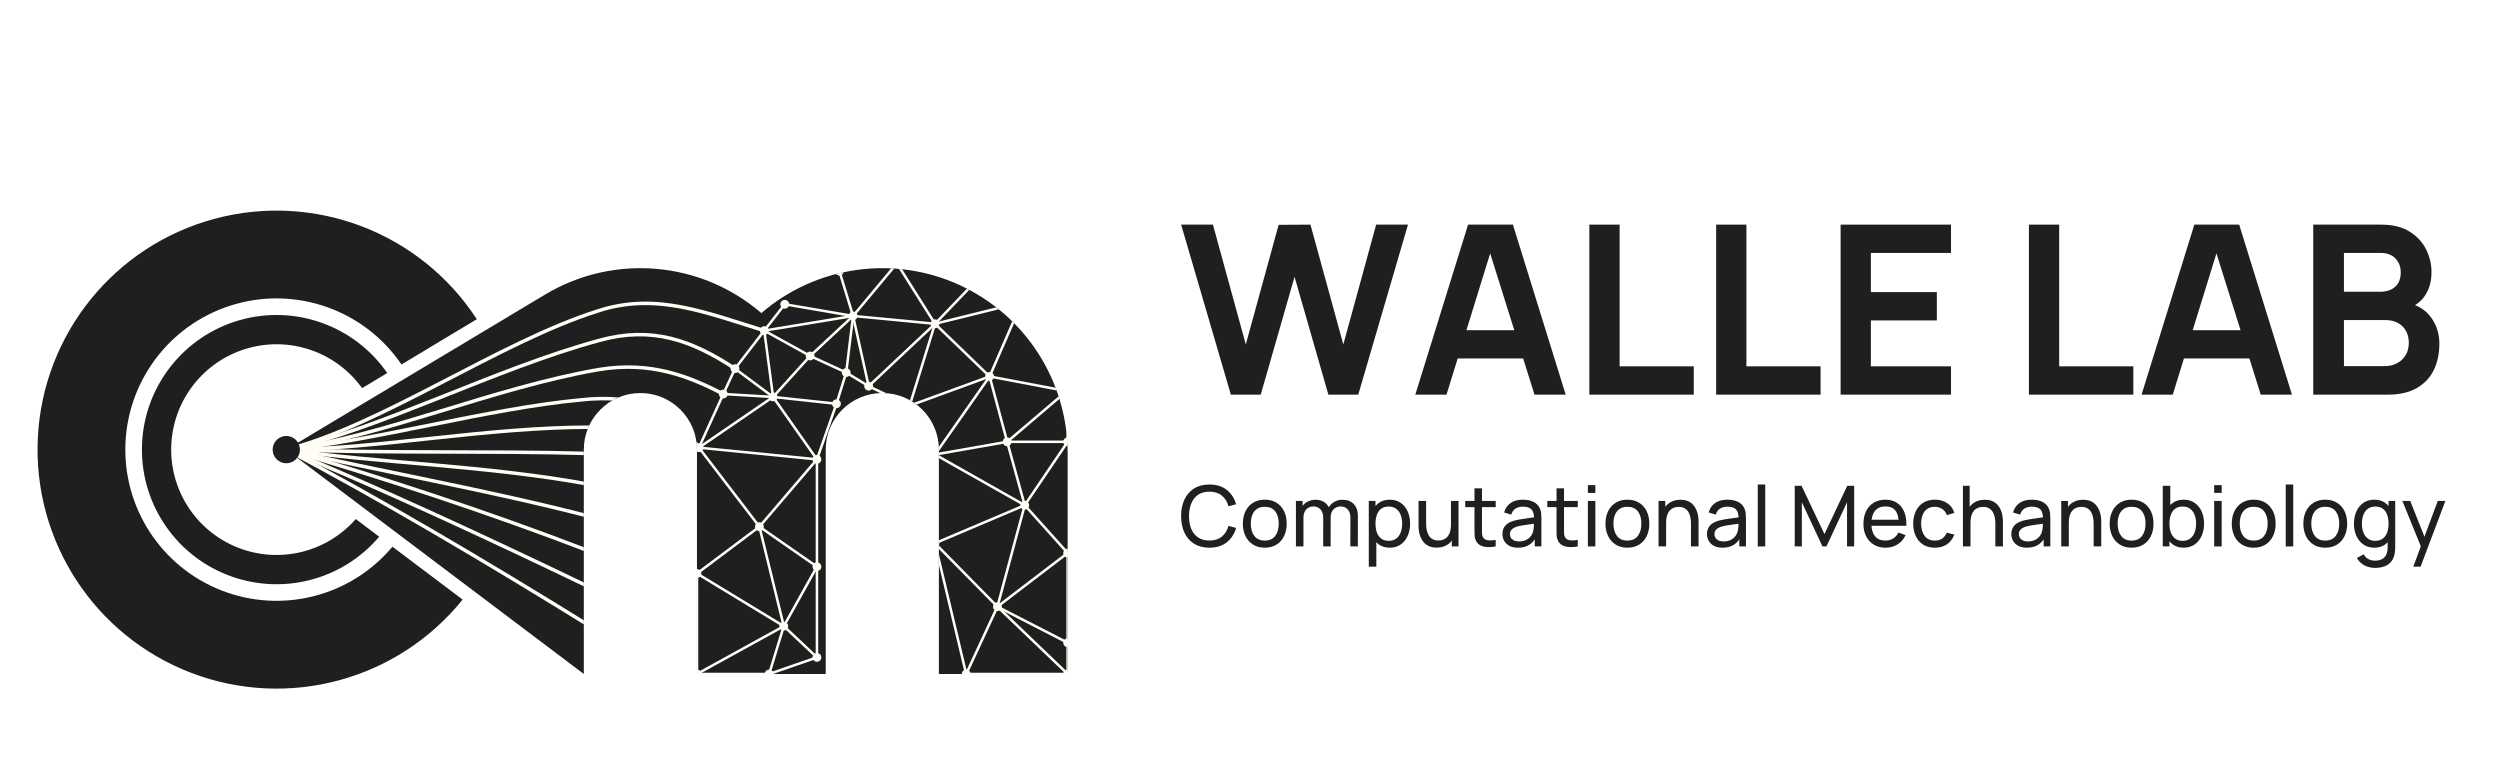
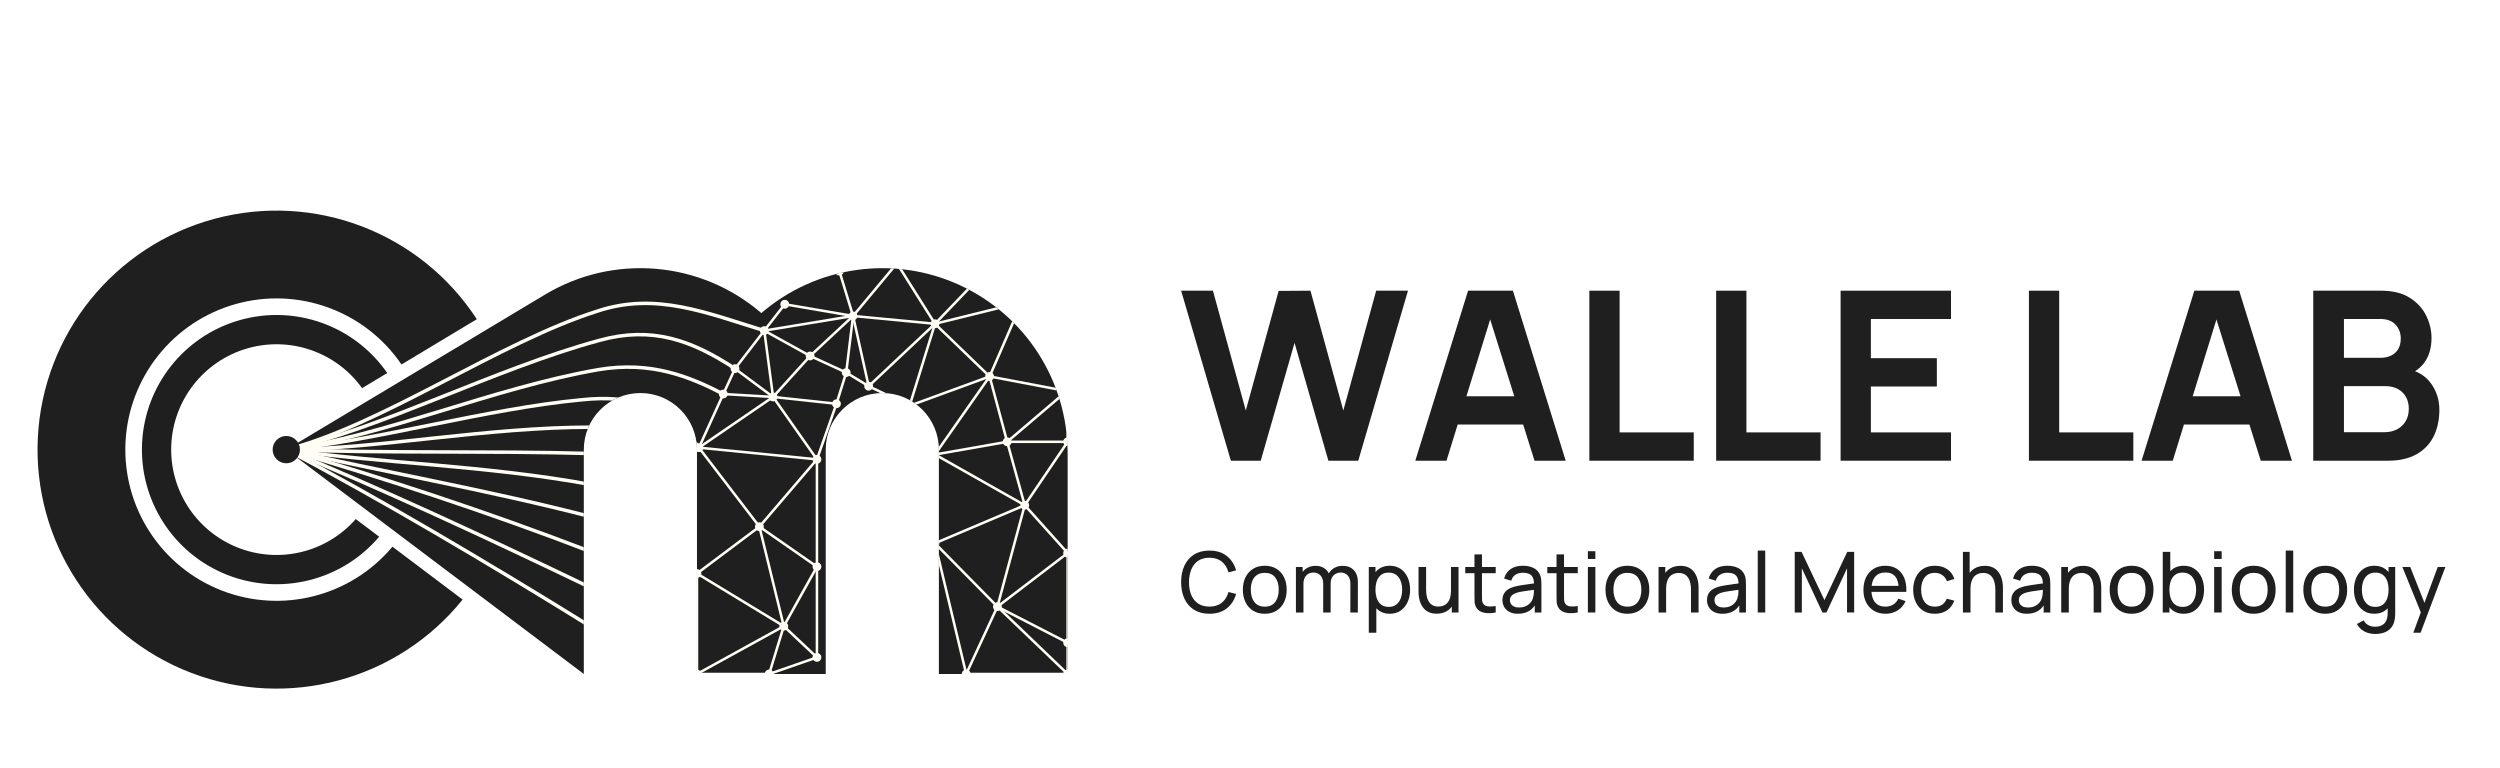
<svg xmlns="http://www.w3.org/2000/svg" width="1400" height="430" viewBox="0 0 1400 430">
  <svg x="10" y="30" width="600" height="366" viewBox="0 0 1098 670">
    <g transform="translate(0 0) scale(1) translate(-70 -295)">
      <defs>
        <linearGradient id="charcoal" x1="130" y1="470" x2="510" y2="900" gradientUnits="userSpaceOnUse">
          <stop stop-color="#1f1f1f" />
          <stop offset="1" stop-color="#1f1f1f" />
        </linearGradient>
        <linearGradient id="colour" x1="326" y1="705" x2="1146" y2="705" gradientUnits="userSpaceOnUse">
          <stop stop-color="#f15a24" />
          <stop offset=".42" stop-color="#e52b28" />
          <stop offset=".7" stop-color="#d5192c" />
          <stop offset="1" stop-color="#c8102e" />
        </linearGradient>
        <clipPath id="m-clip">
          <path d="M345 701 L610.347 542.016 A190 190 0 0 1 832 561.042 A190 190 0 0 1 1146 705 L1146 931 L1014 931 L1014 701 A58 58 0 0 0 898 701 L898 931 L766 931 L766 701 A58 58 0 0 0 650 701 L650 931 L345 701 Z" />
        </clipPath>
      </defs>
      <g id="charcoal-symbol" fill="#1f1f1f">
        <path d="M540.311 567.312 A245 245 0 1 0 525.758 854.741 L453.821 800.532 A155 155 0 1 1 463.086 613.714 Z" />
        <path d="M448.488 622.485 A138 138 0 1 0 440.224 790.286 L416.213 772.193 A108 108 0 1 1 422.705 637.977 Z" />
      </g>
      <path id="colour-symbol" d="M345 701 L610.347 542.016 A190 190 0 0 1 832 561.042 A190 190 0 0 1 1146 705 L1146 931 L1014 931 L1014 701 A58 58 0 0 0 898 701 L898 931 L766 931 L766 701 A58 58 0 0 0 650 701 L650 931 L345 701 Z" fill="#1f1f1f" />
      <g clip-path="url(#m-clip)" stroke="#fffdf4" stroke-linecap="round" stroke-linejoin="round">
        <g id="radiating-curves" stroke-width="3.6" fill="none">
          <path d="M345 701 C443 676 563 591 664 559 C724 539 776 561 835 579" />
          <path d="M345 701 C439 681 559 618 666 589 C720 574 761 589 805 618" />
          <path d="M345 701 C446 687 556 638 665 619 C719 610 758 626 793 644" />
          <path d="M345 701 C436 692 551 659 647 650 C702 644 739 658 768 699" />
          <path d="M345 701 C441 700 550 678 658 678" />
          <path d="M345 701 C443 705 551 702 658 705" />
          <path d="M345 701 C439 715 551 717 658 737" />
          <path d="M345 701 C440 723 550 742 658 770" />
          <path d="M345 701 C441 729 549 764 658 806" />
          <path d="M345 701 C440 740 550 791 658 843" />
          <path d="M345 701 C438 750 550 816 658 883" />
        </g>
        <g id="triangular-mesh" stroke-width="2.6" fill="none">
          <path d="M835 579 L805 618" />
          <path d="M835 579 L844 647" />
          <path d="M835 579 L882 605" />
          <path d="M835 579 L926 564" />
          <path d="M835 579 L856 552" />
          <path d="M805 618 L793 644" />
          <path d="M805 618 L844 647" />
          <path d="M793 644 L768 699" />
          <path d="M793 644 L844 647" />
          <path d="M768 699 L844 647" />
          <path d="M768 699 L830 780" />
          <path d="M768 699 L889 711" />
          <path d="M830 780 L889 711" />
          <path d="M830 780 L766 828" />
          <path d="M830 780 L855 882" />
          <path d="M830 780 L889 821" />
          <path d="M766 828 L855 882" />
          <path d="M766 828 L766 931" />
          <path d="M855 882 L766 931" />
          <path d="M855 882 L840 931" />
          <path d="M855 882 L889 914" />
          <path d="M855 882 L889 821" />
          <path d="M766 931 L840 931" />
          <path d="M840 931 L889 914" />
          <path d="M889 914 L889 821" />
          <path d="M889 821 L889 711" />
          <path d="M889 711 L844 647" />
          <path d="M844 647 L882 605" />
          <path d="M844 647 L909 654" />
          <path d="M882 605 L926 564" />
          <path d="M882 605 L919 622" />
          <path d="M919 622 L926 564" />
          <path d="M919 622 L942 636" />
          <path d="M919 622 L909 654" />
          <path d="M942 636 L926 564" />
          <path d="M942 636 L1010 572" />
          <path d="M942 636 L984 656" />
          <path d="M909 654 L889 711" />
          <path d="M926 564 L856 552" />
          <path d="M926 564 L912 518" />
          <path d="M926 564 L971 510" />
          <path d="M926 564 L1010 572" />
          <path d="M971 510 L1010 572" />
          <path d="M971 510 L1057 523" />
          <path d="M1010 572 L1057 523" />
          <path d="M1010 572 L1099 550" />
          <path d="M1010 572 L1066 626" />
          <path d="M1010 572 L984 656" />
          <path d="M1099 550 L1066 626" />
          <path d="M1066 626 L1145 641" />
          <path d="M1066 626 L1084 693" />
          <path d="M1066 626 L1010 706" />
          <path d="M1066 626 L984 656" />
          <path d="M1145 641 L1084 693" />
          <path d="M1145 641 L1146 693" />
          <path d="M1084 693 L1146 693" />
          <path d="M1084 693 L1010 706" />
          <path d="M1084 693 L1102 758" />
          <path d="M1010 706 L1102 758" />
          <path d="M1102 758 L1146 693" />
          <path d="M1102 758 L1010 797" />
          <path d="M1102 758 L1146 807" />
          <path d="M1102 758 L1074 862" />
          <path d="M1010 797 L1074 862" />
          <path d="M1010 797 L1042 931" />
          <path d="M1146 807 L1074 862" />
          <path d="M1146 807 L1146 899" />
          <path d="M1074 862 L1146 899" />
          <path d="M1074 862 L1042 931" />
          <path d="M1074 862 L1146 931" />
          <path d="M1146 899 L1146 931" />
          <path d="M1042 931 L1146 931" />
          <circle cx="766" cy="828" r="4.5" fill="#fffdf4" stroke="none" />
          <circle cx="766" cy="931" r="4.5" fill="#fffdf4" stroke="none" />
          <circle cx="768" cy="699" r="4.5" fill="#fffdf4" stroke="none" />
          <circle cx="793" cy="644" r="4.5" fill="#fffdf4" stroke="none" />
          <circle cx="805" cy="618" r="4.5" fill="#fffdf4" stroke="none" />
          <circle cx="830" cy="780" r="4.5" fill="#fffdf4" stroke="none" />
          <circle cx="835" cy="579" r="4.5" fill="#fffdf4" stroke="none" />
          <circle cx="840" cy="931" r="4.5" fill="#fffdf4" stroke="none" />
          <circle cx="844" cy="647" r="4.5" fill="#fffdf4" stroke="none" />
          <circle cx="855" cy="882" r="4.5" fill="#fffdf4" stroke="none" />
          <circle cx="856" cy="552" r="4.5" fill="#fffdf4" stroke="none" />
          <circle cx="882" cy="605" r="4.5" fill="#fffdf4" stroke="none" />
          <circle cx="889" cy="711" r="4.5" fill="#fffdf4" stroke="none" />
          <circle cx="889" cy="821" r="4.5" fill="#fffdf4" stroke="none" />
          <circle cx="889" cy="914" r="4.5" fill="#fffdf4" stroke="none" />
          <circle cx="909" cy="654" r="4.5" fill="#fffdf4" stroke="none" />
          <circle cx="912" cy="518" r="4.5" fill="#fffdf4" stroke="none" />
          <circle cx="919" cy="622" r="4.5" fill="#fffdf4" stroke="none" />
          <circle cx="926" cy="564" r="4.5" fill="#fffdf4" stroke="none" />
          <circle cx="942" cy="636" r="4.5" fill="#fffdf4" stroke="none" />
          <circle cx="971" cy="510" r="4.5" fill="#fffdf4" stroke="none" />
          <circle cx="984" cy="656" r="4.5" fill="#fffdf4" stroke="none" />
          <circle cx="1010" cy="572" r="4.5" fill="#fffdf4" stroke="none" />
          <circle cx="1010" cy="706" r="4.5" fill="#fffdf4" stroke="none" />
          <circle cx="1010" cy="797" r="4.5" fill="#fffdf4" stroke="none" />
          <circle cx="1042" cy="931" r="4.5" fill="#fffdf4" stroke="none" />
          <circle cx="1057" cy="523" r="4.5" fill="#fffdf4" stroke="none" />
          <circle cx="1066" cy="626" r="4.5" fill="#fffdf4" stroke="none" />
          <circle cx="1074" cy="862" r="4.5" fill="#fffdf4" stroke="none" />
          <circle cx="1084" cy="693" r="4.5" fill="#fffdf4" stroke="none" />
          <circle cx="1099" cy="550" r="4.5" fill="#fffdf4" stroke="none" />
          <circle cx="1102" cy="758" r="4.5" fill="#fffdf4" stroke="none" />
          <circle cx="1145" cy="641" r="4.5" fill="#fffdf4" stroke="none" />
          <circle cx="1146" cy="693" r="4.5" fill="#fffdf4" stroke="none" />
          <circle cx="1146" cy="807" r="4.5" fill="#fffdf4" stroke="none" />
          <circle cx="1146" cy="899" r="4.5" fill="#fffdf4" stroke="none" />
          <circle cx="1146" cy="931" r="4.5" fill="#fffdf4" stroke="none" />
        </g>
        <g id="mesh-nodes" fill="#fffdf4" stroke="none">















</g>
      </g>
      <circle id="focus" cx="345" cy="701" r="14" fill="#1f1f1f" />
    </g>
  </svg>
  <g fill="#1f1f1f">
-     <path transform="translate(660 221) scale(0.06612032 -0.06612032)" d="M442.833 0 21.666 1440H291.004L569.335 425.173L847.5 1438.167L1117.004 1440L1395.335 425.173L1673.5 1440H1943.004L1521.837 0H1268.833L982.252 998.16L695.837 0Z" />
-     <path transform="translate(789.9264 221) scale(0.06612032 -0.06612032)" d="M40 0 486.998 1440H866.671L1313.67 0H1049.499L647.668 1280.997H700.335L304.171 0ZM298.668 306.165V545.669H1056.668V306.165Z" />
-     <path transform="translate(879.4533 221) scale(0.06612032 -0.06612032)" d="M160 0V1440H416.337V239.837H1044.335V0Z" />
-     <path transform="translate(950.4666 221) scale(0.06612032 -0.06612032)" d="M160 0V1440H416.337V239.837H1044.335V0Z" />
-     <path transform="translate(1021.48 221) scale(0.06612032 -0.06612032)" d="M140 0V1440H1075.001V1200.163H396.337V868.336H955.001V628.499H396.337V239.837H1075.001V0Z" />
-     <path transform="translate(1125.619 221) scale(0.06612032 -0.06612032)" d="M160 0V1440H416.337V239.837H1044.335V0Z" />
-     <path transform="translate(1196.633 221) scale(0.06612032 -0.06612032)" d="M40 0 486.998 1440H866.671L1313.67 0H1049.499L647.668 1280.997H700.335L304.171 0ZM298.668 306.165V545.669H1056.668V306.165Z" />
-     <path transform="translate(1286.159 221) scale(0.06612032 -0.06612032)" d="M140 0V1440H713.501Q863.335 1440 957.752 1379.916Q1052.169 1319.833 1096.918 1227.916Q1141.668 1135.999 1141.668 1040.166Q1141.668 919.749 1086.21 838.457Q1030.752 757.166 934.669 729.166L934.336 779Q1070.002 749.5 1139.085 652.125Q1208.168 554.75 1208.168 432.001Q1208.168 303.501 1159.96 206.459Q1111.752 109.417 1014.877 54.709Q918.002 0 773.501 0ZM400.004 241.67H744.501Q803.584 241.67 849.958 266.128Q896.332 290.586 922.832 335.044Q949.331 379.502 949.331 440.501Q949.331 495.084 926.373 538.125Q903.415 581.166 858.249 606.499Q813.083 631.831 747.834 631.831H400.004ZM400.004 871.502H709.834Q758.75 871.502 797.374 889.418Q835.999 907.334 858.581 943.542Q881.164 979.749 881.164 1035.165Q881.164 1105.664 836.457 1152.997Q791.75 1200.33 709.834 1200.33H400.004Z" />
+     <path transform="translate(660 258) scale(0.06612032 -0.06612032)" d="M442.833 0 21.666 1440H291.004L569.335 425.173L847.5 1438.167L1117.004 1440L1395.335 425.173L1673.5 1440H1943.004L1521.837 0H1268.833L982.252 998.16L695.837 0Z" />
+     <path transform="translate(789.9264 258) scale(0.06612032 -0.06612032)" d="M40 0 486.998 1440H866.671L1313.67 0H1049.499L647.668 1280.997H700.335L304.171 0ZM298.668 306.165V545.669H1056.668V306.165Z" />
+     <path transform="translate(879.4533 258) scale(0.06612032 -0.06612032)" d="M160 0V1440H416.337V239.837H1044.335V0Z" />
+     <path transform="translate(950.4666 258) scale(0.06612032 -0.06612032)" d="M160 0V1440H416.337V239.837H1044.335V0Z" />
+     <path transform="translate(1021.48 258) scale(0.06612032 -0.06612032)" d="M140 0V1440H1075.001V1200.163H396.337V868.336H955.001V628.499H396.337V239.837H1075.001V0Z" />
+     <path transform="translate(1125.619 258) scale(0.06612032 -0.06612032)" d="M160 0V1440H416.337V239.837H1044.335V0Z" />
+     <path transform="translate(1196.633 258) scale(0.06612032 -0.06612032)" d="M40 0 486.998 1440H866.671L1313.67 0H1049.499L647.668 1280.997H700.335L304.171 0ZM298.668 306.165V545.669H1056.668V306.165Z" />
+     <path transform="translate(1286.159 258) scale(0.06612032 -0.06612032)" d="M140 0V1440H713.501Q863.335 1440 957.752 1379.916Q1052.169 1319.833 1096.918 1227.916Q1141.668 1135.999 1141.668 1040.166Q1141.668 919.749 1086.21 838.457Q1030.752 757.166 934.669 729.166L934.336 779Q1070.002 749.5 1139.085 652.125Q1208.168 554.75 1208.168 432.001Q1208.168 303.501 1159.96 206.459Q1111.752 109.417 1014.877 54.709Q918.002 0 773.501 0ZM400.004 241.67H744.501Q803.584 241.67 849.958 266.128Q896.332 290.586 922.832 335.044Q949.331 379.502 949.331 440.501Q949.331 495.084 926.373 538.125Q903.415 581.166 858.249 606.499Q813.083 631.831 747.834 631.831H400.004ZM400.004 871.502H709.834Q758.75 871.502 797.374 889.418Q835.999 907.334 858.581 943.542Q881.164 979.749 881.164 1035.165Q881.164 1105.664 836.457 1152.997Q791.75 1200.33 709.834 1200.33H400.004Z" />
  </g>
  <g fill="#1f1f1f">
-     <path transform="translate(660 306) scale(0.02358804 -0.02358804)" d="M732 -30Q516.5 -30 366.5 65.0Q216.5 160 138.25 329.0Q60 498 60 720Q60 942 138.25 1111.0Q216.5 1280 366.5 1375.0Q516.5 1470 732 1470Q982 1470 1143.25 1342.75Q1304.5 1215.5 1366 1001L1185 953Q1141 1114 1027.75 1207.0Q914.5 1300 732 1300Q571 1300 464.0 1227.0Q357 1154 303.0 1023.25Q249 892.5 248 720Q247 547.5 301.0 417.0Q355 286.5 463.0 213.25Q571 140 732 140Q914.5 140 1027.75 233.5Q1141 327 1185 487L1366 439Q1304.5 224.5 1143.25 97.25Q982 -30 732 -30Z" />
-     <path transform="translate(694.1083 306) scale(0.02358804 -0.02358804)" d="M600 -30Q438.5 -30 322.0 43.0Q205.5 116 142.75 244.75Q80 373.5 80 541Q80 710.5 144.0 838.75Q208 967 324.75 1038.5Q441.5 1110 600 1110Q762 1110 878.75 1037.25Q995.5 964.5 1058.25 836.25Q1121 708 1121 541Q1121 371.5 1057.75 243.0Q994.5 114.5 877.5 42.25Q760.5 -30 600 -30ZM600 139Q767.5 139 849.75 251.0Q932 363 932 541Q932 723.5 849.0 832.25Q766 941 600 941Q487 941 413.75 890.0Q340.5 839 304.75 749.0Q269 659 269 541Q269 358.5 353.0 248.75Q437 139 600 139Z" />
-     <path transform="translate(722.4375 306) scale(0.02358804 -0.02358804)" d="M1431 0 1432 691Q1432 812 1367.25 880.5Q1302.5 949 1200 949Q1139.5 949 1085.75 921.25Q1032 893.5 998.0 835.25Q964 777 964 686L870 724Q867.5 839 917.0 925.5Q966.5 1012 1052.75 1060.0Q1139 1108 1247 1108Q1416 1108 1513.0 1005.25Q1610 902.5 1610 730L1609 0ZM139 0V1080H298V791H318V0ZM786 0 787 684Q787 807.5 723.0 878.25Q659 949 553 949Q447.5 949 382.75 876.75Q318 804.5 318 686L224 742Q224 847 274.0 929.75Q324 1012.5 410.0 1060.25Q496 1108 605 1108Q714 1108 794.75 1061.75Q875.5 1015.5 919.75 930.0Q964 844.5 964 727L963 0Z" />
-     <path transform="translate(763.2449 306) scale(0.02358804 -0.02358804)" d="M636 -30Q484 -30 380.0 45.5Q276 121 222.5 250.25Q169 379.5 169 541Q169 704 222.5 832.75Q276 961.5 380.25 1035.75Q484.5 1110 637 1110Q787 1110 895.25 1035.25Q1003.5 960.5 1061.75 831.75Q1120 703 1120 541Q1120 379 1061.75 249.75Q1003.5 120.5 895.25 45.25Q787 -30 636 -30ZM139 -480V1080H298V285H318V-480ZM614 133Q720.5 133 790.75 187.0Q861 241 896.0 333.5Q931 426 931 541Q931 655 896.25 747.0Q861.5 839 790.25 893.0Q719 947 609 947Q503.5 947 434.5 895.5Q365.5 844 331.75 752.25Q298 660.5 298 541Q298 422.5 331.5 330.25Q365 238 435.0 185.5Q505 133 614 133Z" />
-     <path transform="translate(791.5505 306) scale(0.02358804 -0.02358804)" d="M550 -28Q445.5 -28 371.25 5.0Q297 38 248.0 92.75Q199 147.5 171.0 214.75Q143 282 131.5 351.75Q120 421.5 120 483V1080H300V539Q300 463 313.75 391.75Q327.5 320.5 361.0 263.75Q394.5 207 451.0 174.0Q507.5 141 593 141Q660 141 714.75 163.75Q769.5 186.5 808.5 232.25Q847.5 278 868.75 347.75Q890 417.5 890 511L1007 475Q1007 318.5 950.5 205.75Q894 93 791.5 32.5Q689 -28 550 -28ZM910 0V289H890V1080H1069V0Z" />
-     <path transform="translate(820.0684 306) scale(0.02358804 -0.02358804)" d="M743 0Q646.5 -19.5 553.25 -16.0Q460 -12.5 386.75 22.0Q313.5 56.5 276 130Q244 193.5 241.5 259.0Q239 324.5 239 408V1380H417V416Q417 349.5 418.5 302.75Q420 256 439 222Q475 157.5 553.5 146.75Q632 136 743 153ZM20 933V1080H743V933Z" />
-     <path transform="translate(839.4814 306) scale(0.02358804 -0.02358804)" d="M447 -30Q326 -30 244.25 14.25Q162.5 58.5 121.25 131.75Q80 205 80 292Q80 377 112.25 439.25Q144.5 501.5 203.75 543.25Q263 585 345 609Q422 629.5 517.25 645.25Q612.5 661 710.5 673.75Q808.5 686.5 894 699L830 662Q832.5 805.5 772.25 874.75Q712 944 564 944Q466 944 392.25 899.25Q318.5 854.5 289 755L120 806Q158.5 948 270.75 1029.0Q383 1110 566 1110Q712.5 1110 818.0 1057.5Q923.5 1005 970 899Q993 849 999.0 790.5Q1005 732 1005 668V0H847V259L884 235Q823 103.5 713.25 36.75Q603.5 -30 447 -30ZM474 119Q570 119 640.5 153.25Q711 187.5 754.0 244.25Q797 301 810 368Q824.5 418 826.25 479.25Q828 540.5 828 574L890 547Q803 534.5 718.75 523.5Q634.5 512.5 559.5 500.25Q484.5 488 425 471Q380.5 457 342.25 434.75Q304 412.5 280.5 378.0Q257 343.5 257 293Q257 248.5 279.25 208.75Q301.5 169 349.25 144.0Q397 119 474 119Z" />
-     <path transform="translate(866.0179 306) scale(0.02358804 -0.02358804)" d="M743 0Q646.5 -19.5 553.25 -16.0Q460 -12.5 386.75 22.0Q313.5 56.5 276 130Q244 193.5 241.5 259.0Q239 324.5 239 408V1380H417V416Q417 349.5 418.5 302.75Q420 256 439 222Q475 157.5 553.5 146.75Q632 136 743 153ZM20 933V1080H743V933Z" />
-     <path transform="translate(885.4309 306) scale(0.02358804 -0.02358804)" d="M160 1271V1455H338V1271ZM160 0V1080H338V0Z" />
-     <path transform="translate(897.1777 306) scale(0.02358804 -0.02358804)" d="M600 -30Q438.5 -30 322.0 43.0Q205.5 116 142.75 244.75Q80 373.5 80 541Q80 710.5 144.0 838.75Q208 967 324.75 1038.5Q441.5 1110 600 1110Q762 1110 878.75 1037.25Q995.5 964.5 1058.25 836.25Q1121 708 1121 541Q1121 371.5 1057.75 243.0Q994.5 114.5 877.5 42.25Q760.5 -30 600 -30ZM600 139Q767.5 139 849.75 251.0Q932 363 932 541Q932 723.5 849.0 832.25Q766 941 600 941Q487 941 413.75 890.0Q340.5 839 304.75 749.0Q269 659 269 541Q269 358.5 353.0 248.75Q437 139 600 139Z" />
-     <path transform="translate(925.507 306) scale(0.02358804 -0.02358804)" d="M909 0V541Q909 617.5 895.25 688.5Q881.5 759.5 848.0 816.25Q814.5 873 758.0 906.0Q701.5 939 616 939Q549 939 494.25 916.25Q439.5 893.5 400.5 847.75Q361.5 802 340.25 732.5Q319 663 319 569L202 605Q202 761.5 258.5 874.25Q315 987 417.5 1047.5Q520 1108 659 1108Q763.5 1108 837.75 1075.0Q912 1042 961.0 987.25Q1010 932.5 1038.0 865.25Q1066 798 1077.5 728.25Q1089 658.5 1089 597V0ZM139 0V1080H299V791H319V0Z" />
-     <path transform="translate(954.0249 306) scale(0.02358804 -0.02358804)" d="M447 -30Q326 -30 244.25 14.25Q162.5 58.5 121.25 131.75Q80 205 80 292Q80 377 112.25 439.25Q144.5 501.5 203.75 543.25Q263 585 345 609Q422 629.5 517.25 645.25Q612.5 661 710.5 673.75Q808.5 686.5 894 699L830 662Q832.5 805.5 772.25 874.75Q712 944 564 944Q466 944 392.25 899.25Q318.5 854.5 289 755L120 806Q158.5 948 270.75 1029.0Q383 1110 566 1110Q712.5 1110 818.0 1057.5Q923.5 1005 970 899Q993 849 999.0 790.5Q1005 732 1005 668V0H847V259L884 235Q823 103.5 713.25 36.75Q603.5 -30 447 -30ZM474 119Q570 119 640.5 153.25Q711 187.5 754.0 244.25Q797 301 810 368Q824.5 418 826.25 479.25Q828 540.5 828 574L890 547Q803 534.5 718.75 523.5Q634.5 512.5 559.5 500.25Q484.5 488 425 471Q380.5 457 342.25 434.75Q304 412.5 280.5 378.0Q257 343.5 257 293Q257 248.5 279.25 208.75Q301.5 169 349.25 144.0Q397 119 474 119Z" />
-     <path transform="translate(980.5615 306) scale(0.02358804 -0.02358804)" d="M160 0V1470H338V0Z" />
-     <path transform="translate(1001.744 306) scale(0.02358804 -0.02358804)" d="M140 0V1440H302L846 293L1387 1440H1551V1H1382V1049L893 0H798L309 1049V0Z" />
-     <path transform="translate(1041.631 306) scale(0.02358804 -0.02358804)" d="M608 -30Q448.5 -30 330.0 40.25Q211.5 110.5 145.75 237.25Q80 364 80 533Q80 710 144.75 839.5Q209.5 969 326.25 1039.5Q443 1110 600 1110Q762.5 1110 877.0 1035.0Q991.5 960 1049.25 821.0Q1107 682 1098.5 490H919V554Q916 753 838.0 851.5Q760 950 606 950Q440.5 950 354.75 844.0Q269 738 269 540Q269 349 354.75 244.0Q440.5 139 600 139Q707 139 786.0 188.0Q865 237 910 329L1081 270Q1017.5 127 891.25 48.5Q765 -30 608 -30ZM209 490V633H1007V490Z" />
-     <path transform="translate(1069.488 306) scale(0.02358804 -0.02358804)" d="M595 -30Q430.5 -30 316.0 43.5Q201.5 117 141.5 245.75Q81.5 374.5 80 540Q81.5 708.5 143.0 837.0Q204.5 965.5 319.5 1037.75Q434.5 1110 597 1110Q767.5 1110 891.0 1026.0Q1014.5 942 1057 796L881 743Q846.5 837 770.0 889.0Q693.5 941 595 941Q484 941 412.0 889.5Q340 838 305.0 747.5Q270 657 269 540Q270.5 359.5 352.25 249.25Q434 139 595 139Q700.5 139 770.5 187.5Q840.5 236 877 328L1057 281Q1000.5 130 881.5 50.0Q762.5 -30 595 -30Z" />
-     <path transform="translate(1095.954 306) scale(0.02358804 -0.02358804)" d="M909 0V541Q909 617.5 895.25 688.5Q881.5 759.5 848.0 816.25Q814.5 873 758.0 906.0Q701.5 939 616 939Q549 939 494.25 916.25Q439.5 893.5 400.5 847.75Q361.5 802 340.25 732.5Q319 663 319 569L202 605Q202 761.5 258.5 874.25Q315 987 417.5 1047.5Q520 1108 659 1108Q763.5 1108 837.75 1075.0Q912 1042 961.0 987.25Q1010 932.5 1038.0 865.25Q1066 798 1077.5 728.25Q1089 658.5 1089 597V0ZM139 0V1440H299V645H319V0Z" />
-     <path transform="translate(1124.472 306) scale(0.02358804 -0.02358804)" d="M447 -30Q326 -30 244.25 14.25Q162.5 58.5 121.25 131.75Q80 205 80 292Q80 377 112.25 439.25Q144.5 501.5 203.75 543.25Q263 585 345 609Q422 629.5 517.25 645.25Q612.5 661 710.5 673.75Q808.5 686.5 894 699L830 662Q832.5 805.5 772.25 874.75Q712 944 564 944Q466 944 392.25 899.25Q318.5 854.5 289 755L120 806Q158.5 948 270.75 1029.0Q383 1110 566 1110Q712.5 1110 818.0 1057.5Q923.5 1005 970 899Q993 849 999.0 790.5Q1005 732 1005 668V0H847V259L884 235Q823 103.5 713.25 36.75Q603.5 -30 447 -30ZM474 119Q570 119 640.5 153.25Q711 187.5 754.0 244.25Q797 301 810 368Q824.5 418 826.25 479.25Q828 540.5 828 574L890 547Q803 534.5 718.75 523.5Q634.5 512.5 559.5 500.25Q484.5 488 425 471Q380.5 457 342.25 434.75Q304 412.5 280.5 378.0Q257 343.5 257 293Q257 248.5 279.25 208.75Q301.5 169 349.25 144.0Q397 119 474 119Z" />
-     <path transform="translate(1151.009 306) scale(0.02358804 -0.02358804)" d="M909 0V541Q909 617.5 895.25 688.5Q881.5 759.5 848.0 816.25Q814.5 873 758.0 906.0Q701.5 939 616 939Q549 939 494.25 916.25Q439.5 893.5 400.5 847.75Q361.5 802 340.25 732.5Q319 663 319 569L202 605Q202 761.5 258.5 874.25Q315 987 417.5 1047.5Q520 1108 659 1108Q763.5 1108 837.75 1075.0Q912 1042 961.0 987.25Q1010 932.5 1038.0 865.25Q1066 798 1077.5 728.25Q1089 658.5 1089 597V0ZM139 0V1080H299V791H319V0Z" />
-     <path transform="translate(1179.527 306) scale(0.02358804 -0.02358804)" d="M600 -30Q438.5 -30 322.0 43.0Q205.5 116 142.75 244.75Q80 373.5 80 541Q80 710.5 144.0 838.75Q208 967 324.75 1038.5Q441.5 1110 600 1110Q762 1110 878.75 1037.25Q995.5 964.5 1058.25 836.25Q1121 708 1121 541Q1121 371.5 1057.75 243.0Q994.5 114.5 877.5 42.25Q760.5 -30 600 -30ZM600 139Q767.5 139 849.75 251.0Q932 363 932 541Q932 723.5 849.0 832.25Q766 941 600 941Q487 941 413.75 890.0Q340.5 839 304.75 749.0Q269 659 269 541Q269 358.5 353.0 248.75Q437 139 600 139Z" />
-     <path transform="translate(1207.856 306) scale(0.02358804 -0.02358804)" d="M636 -30Q484 -30 380.0 45.5Q276 121 222.5 250.25Q169 379.5 169 541Q169 704 222.5 832.75Q276 961.5 380.25 1035.75Q484.5 1110 637 1110Q787 1110 895.25 1035.25Q1003.5 960.5 1061.75 831.75Q1120 703 1120 541Q1120 379 1061.75 249.75Q1003.5 120.5 895.25 45.25Q787 -30 636 -30ZM139 0V1440H318V795H298V0ZM614 133Q720.5 133 790.75 187.0Q861 241 896.0 333.5Q931 426 931 541Q931 655 896.25 747.0Q861.5 839 790.25 893.0Q719 947 609 947Q503.5 947 434.5 895.5Q365.5 844 331.75 752.25Q298 660.5 298 541Q298 422.5 331.5 330.25Q365 238 435.0 185.5Q505 133 614 133Z" />
-     <path transform="translate(1236.161 306) scale(0.02358804 -0.02358804)" d="M160 1271V1455H338V1271ZM160 0V1080H338V0Z" />
-     <path transform="translate(1247.908 306) scale(0.02358804 -0.02358804)" d="M600 -30Q438.5 -30 322.0 43.0Q205.5 116 142.75 244.75Q80 373.5 80 541Q80 710.5 144.0 838.75Q208 967 324.75 1038.5Q441.5 1110 600 1110Q762 1110 878.75 1037.25Q995.5 964.5 1058.25 836.25Q1121 708 1121 541Q1121 371.5 1057.75 243.0Q994.5 114.5 877.5 42.25Q760.5 -30 600 -30ZM600 139Q767.5 139 849.75 251.0Q932 363 932 541Q932 723.5 849.0 832.25Q766 941 600 941Q487 941 413.75 890.0Q340.5 839 304.75 749.0Q269 659 269 541Q269 358.5 353.0 248.75Q437 139 600 139Z" />
-     <path transform="translate(1276.238 306) scale(0.02358804 -0.02358804)" d="M160 0V1470H338V0Z" />
-     <path transform="translate(1287.984 306) scale(0.02358804 -0.02358804)" d="M600 -30Q438.5 -30 322.0 43.0Q205.5 116 142.75 244.75Q80 373.5 80 541Q80 710.5 144.0 838.75Q208 967 324.75 1038.5Q441.5 1110 600 1110Q762 1110 878.75 1037.25Q995.5 964.5 1058.25 836.25Q1121 708 1121 541Q1121 371.5 1057.75 243.0Q994.5 114.5 877.5 42.25Q760.5 -30 600 -30ZM600 139Q767.5 139 849.75 251.0Q932 363 932 541Q932 723.5 849.0 832.25Q766 941 600 941Q487 941 413.75 890.0Q340.5 839 304.75 749.0Q269 659 269 541Q269 358.5 353.0 248.75Q437 139 600 139Z" />
-     <path transform="translate(1316.314 306) scale(0.02358804 -0.02358804)" d="M577 -510Q492 -510 411.0 -484.25Q330 -458.5 262.5 -406.0Q195 -353.5 150 -273L313 -187Q353 -266.5 426.25 -302.25Q499.5 -338 578 -338Q681 -338 748.75 -300.5Q816.5 -263 849.25 -189.0Q882 -115 881 -5V290H902V1080H1060V-7Q1060 -51.5 1057.25 -92.25Q1054.5 -133 1047 -173Q1026 -288 964.0 -362.5Q902 -437 804.0 -473.5Q706 -510 577 -510ZM564 -30Q413 -30 304.75 45.25Q196.5 120.5 138.25 249.75Q80 379 80 541Q80 703 138.25 831.75Q196.5 960.5 304.75 1035.25Q413 1110 563 1110Q715.5 1110 819.75 1035.75Q924 961.5 977.5 832.75Q1031 704 1031 541Q1031 379.5 977.5 250.25Q924 121 820.0 45.5Q716 -30 564 -30ZM586 133Q695 133 765.0 185.5Q835 238 868.5 330.25Q902 422.5 902 541Q902 660.5 868.25 752.25Q834.5 844 765.5 895.5Q696.5 947 591 947Q481 947 409.5 893.0Q338 839 303.5 747.0Q269 655 269 541Q269 426 304.0 333.5Q339 241 409.25 187.0Q479.5 133 586 133Z" />
-     <path transform="translate(1344.619 306) scale(0.02358804 -0.02358804)" d="M290 -480 499 88 502 -80 30 1080H217L587 147H523L870 1080H1051L463 -480Z" />
+     <path transform="translate(660 343) scale(0.02358804 -0.02358804)" d="M732 -30Q516.5 -30 366.5 65.0Q216.5 160 138.25 329.0Q60 498 60 720Q60 942 138.25 1111.0Q216.5 1280 366.5 1375.0Q516.5 1470 732 1470Q982 1470 1143.25 1342.75Q1304.5 1215.5 1366 1001L1185 953Q1141 1114 1027.75 1207.0Q914.5 1300 732 1300Q571 1300 464.0 1227.0Q357 1154 303.0 1023.25Q249 892.5 248 720Q247 547.5 301.0 417.0Q355 286.5 463.0 213.25Q571 140 732 140Q914.5 140 1027.75 233.5Q1141 327 1185 487L1366 439Q1304.5 224.5 1143.25 97.25Q982 -30 732 -30Z" />
+     <path transform="translate(694.1083 343) scale(0.02358804 -0.02358804)" d="M600 -30Q438.5 -30 322.0 43.0Q205.5 116 142.75 244.75Q80 373.5 80 541Q80 710.5 144.0 838.75Q208 967 324.75 1038.5Q441.5 1110 600 1110Q762 1110 878.75 1037.25Q995.5 964.5 1058.25 836.25Q1121 708 1121 541Q1121 371.5 1057.75 243.0Q994.5 114.5 877.5 42.25Q760.5 -30 600 -30ZM600 139Q767.5 139 849.75 251.0Q932 363 932 541Q932 723.5 849.0 832.25Q766 941 600 941Q487 941 413.75 890.0Q340.5 839 304.75 749.0Q269 659 269 541Q269 358.5 353.0 248.75Q437 139 600 139Z" />
+     <path transform="translate(722.4375 343) scale(0.02358804 -0.02358804)" d="M1431 0 1432 691Q1432 812 1367.25 880.5Q1302.5 949 1200 949Q1139.5 949 1085.75 921.25Q1032 893.5 998.0 835.25Q964 777 964 686L870 724Q867.5 839 917.0 925.5Q966.5 1012 1052.75 1060.0Q1139 1108 1247 1108Q1416 1108 1513.0 1005.25Q1610 902.5 1610 730L1609 0ZM139 0V1080H298V791H318V0ZM786 0 787 684Q787 807.5 723.0 878.25Q659 949 553 949Q447.5 949 382.75 876.75Q318 804.5 318 686L224 742Q224 847 274.0 929.75Q324 1012.5 410.0 1060.25Q496 1108 605 1108Q714 1108 794.75 1061.75Q875.5 1015.5 919.75 930.0Q964 844.5 964 727L963 0Z" />
+     <path transform="translate(763.2449 343) scale(0.02358804 -0.02358804)" d="M636 -30Q484 -30 380.0 45.5Q276 121 222.5 250.25Q169 379.5 169 541Q169 704 222.5 832.75Q276 961.5 380.25 1035.75Q484.5 1110 637 1110Q787 1110 895.25 1035.25Q1003.5 960.5 1061.75 831.75Q1120 703 1120 541Q1120 379 1061.75 249.75Q1003.5 120.5 895.25 45.25Q787 -30 636 -30ZM139 -480V1080H298V285H318V-480ZM614 133Q720.5 133 790.75 187.0Q861 241 896.0 333.5Q931 426 931 541Q931 655 896.25 747.0Q861.5 839 790.25 893.0Q719 947 609 947Q503.5 947 434.5 895.5Q365.5 844 331.75 752.25Q298 660.5 298 541Q298 422.5 331.5 330.25Q365 238 435.0 185.5Q505 133 614 133Z" />
+     <path transform="translate(791.5505 343) scale(0.02358804 -0.02358804)" d="M550 -28Q445.5 -28 371.25 5.0Q297 38 248.0 92.75Q199 147.5 171.0 214.75Q143 282 131.5 351.75Q120 421.5 120 483V1080H300V539Q300 463 313.75 391.75Q327.5 320.5 361.0 263.75Q394.5 207 451.0 174.0Q507.5 141 593 141Q660 141 714.75 163.75Q769.5 186.5 808.5 232.25Q847.5 278 868.75 347.75Q890 417.5 890 511L1007 475Q1007 318.5 950.5 205.75Q894 93 791.5 32.5Q689 -28 550 -28ZM910 0V289H890V1080H1069V0Z" />
+     <path transform="translate(820.0684 343) scale(0.02358804 -0.02358804)" d="M743 0Q646.5 -19.5 553.25 -16.0Q460 -12.5 386.75 22.0Q313.5 56.5 276 130Q244 193.5 241.5 259.0Q239 324.5 239 408V1380H417V416Q417 349.5 418.5 302.75Q420 256 439 222Q475 157.5 553.5 146.75Q632 136 743 153ZM20 933V1080H743V933Z" />
+     <path transform="translate(839.4814 343) scale(0.02358804 -0.02358804)" d="M447 -30Q326 -30 244.25 14.25Q162.5 58.5 121.25 131.75Q80 205 80 292Q80 377 112.25 439.25Q144.5 501.5 203.75 543.25Q263 585 345 609Q422 629.5 517.25 645.25Q612.5 661 710.5 673.75Q808.5 686.5 894 699L830 662Q832.5 805.5 772.25 874.75Q712 944 564 944Q466 944 392.25 899.25Q318.5 854.5 289 755L120 806Q158.5 948 270.75 1029.0Q383 1110 566 1110Q712.5 1110 818.0 1057.5Q923.5 1005 970 899Q993 849 999.0 790.5Q1005 732 1005 668V0H847V259L884 235Q823 103.5 713.25 36.75Q603.5 -30 447 -30ZM474 119Q570 119 640.5 153.25Q711 187.5 754.0 244.25Q797 301 810 368Q824.5 418 826.25 479.25Q828 540.5 828 574L890 547Q803 534.5 718.75 523.5Q634.5 512.5 559.5 500.25Q484.5 488 425 471Q380.5 457 342.25 434.75Q304 412.5 280.5 378.0Q257 343.5 257 293Q257 248.5 279.25 208.75Q301.5 169 349.25 144.0Q397 119 474 119Z" />
+     <path transform="translate(866.0179 343) scale(0.02358804 -0.02358804)" d="M743 0Q646.5 -19.5 553.25 -16.0Q460 -12.5 386.75 22.0Q313.5 56.5 276 130Q244 193.5 241.5 259.0Q239 324.5 239 408V1380H417V416Q417 349.5 418.5 302.75Q420 256 439 222Q475 157.5 553.5 146.75Q632 136 743 153ZM20 933V1080H743V933Z" />
+     <path transform="translate(885.4309 343) scale(0.02358804 -0.02358804)" d="M160 1271V1455H338V1271ZM160 0V1080H338V0Z" />
+     <path transform="translate(897.1777 343) scale(0.02358804 -0.02358804)" d="M600 -30Q438.5 -30 322.0 43.0Q205.5 116 142.75 244.75Q80 373.5 80 541Q80 710.5 144.0 838.75Q208 967 324.75 1038.5Q441.5 1110 600 1110Q762 1110 878.75 1037.25Q995.5 964.5 1058.25 836.25Q1121 708 1121 541Q1121 371.5 1057.75 243.0Q994.5 114.5 877.5 42.25Q760.5 -30 600 -30ZM600 139Q767.5 139 849.75 251.0Q932 363 932 541Q932 723.5 849.0 832.25Q766 941 600 941Q487 941 413.75 890.0Q340.5 839 304.75 749.0Q269 659 269 541Q269 358.5 353.0 248.75Q437 139 600 139Z" />
+     <path transform="translate(925.507 343) scale(0.02358804 -0.02358804)" d="M909 0V541Q909 617.5 895.25 688.5Q881.5 759.5 848.0 816.25Q814.5 873 758.0 906.0Q701.5 939 616 939Q549 939 494.25 916.25Q439.5 893.5 400.5 847.75Q361.5 802 340.25 732.5Q319 663 319 569L202 605Q202 761.5 258.5 874.25Q315 987 417.5 1047.5Q520 1108 659 1108Q763.5 1108 837.75 1075.0Q912 1042 961.0 987.25Q1010 932.5 1038.0 865.25Q1066 798 1077.5 728.25Q1089 658.5 1089 597V0ZM139 0V1080H299V791H319V0Z" />
+     <path transform="translate(954.0249 343) scale(0.02358804 -0.02358804)" d="M447 -30Q326 -30 244.25 14.25Q162.5 58.5 121.25 131.75Q80 205 80 292Q80 377 112.25 439.25Q144.5 501.5 203.75 543.25Q263 585 345 609Q422 629.5 517.25 645.25Q612.5 661 710.5 673.75Q808.5 686.5 894 699L830 662Q832.5 805.5 772.25 874.75Q712 944 564 944Q466 944 392.25 899.25Q318.5 854.5 289 755L120 806Q158.5 948 270.75 1029.0Q383 1110 566 1110Q712.5 1110 818.0 1057.5Q923.5 1005 970 899Q993 849 999.0 790.5Q1005 732 1005 668V0H847V259L884 235Q823 103.5 713.25 36.75Q603.5 -30 447 -30ZM474 119Q570 119 640.5 153.25Q711 187.5 754.0 244.25Q797 301 810 368Q824.5 418 826.25 479.25Q828 540.5 828 574L890 547Q803 534.5 718.75 523.5Q634.5 512.5 559.5 500.25Q484.5 488 425 471Q380.5 457 342.25 434.75Q304 412.5 280.5 378.0Q257 343.5 257 293Q257 248.5 279.25 208.75Q301.5 169 349.25 144.0Q397 119 474 119Z" />
+     <path transform="translate(980.5615 343) scale(0.02358804 -0.02358804)" d="M160 0V1470H338V0Z" />
+     <path transform="translate(1001.744 343) scale(0.02358804 -0.02358804)" d="M140 0V1440H302L846 293L1387 1440H1551V1H1382V1049L893 0H798L309 1049V0Z" />
+     <path transform="translate(1041.631 343) scale(0.02358804 -0.02358804)" d="M608 -30Q448.5 -30 330.0 40.25Q211.5 110.5 145.75 237.25Q80 364 80 533Q80 710 144.75 839.5Q209.5 969 326.25 1039.5Q443 1110 600 1110Q762.5 1110 877.0 1035.0Q991.5 960 1049.25 821.0Q1107 682 1098.5 490H919V554Q916 753 838.0 851.5Q760 950 606 950Q440.5 950 354.75 844.0Q269 738 269 540Q269 349 354.75 244.0Q440.5 139 600 139Q707 139 786.0 188.0Q865 237 910 329L1081 270Q1017.5 127 891.25 48.5Q765 -30 608 -30ZM209 490V633H1007V490Z" />
+     <path transform="translate(1069.488 343) scale(0.02358804 -0.02358804)" d="M595 -30Q430.5 -30 316.0 43.5Q201.5 117 141.5 245.75Q81.5 374.5 80 540Q81.5 708.5 143.0 837.0Q204.5 965.5 319.5 1037.75Q434.5 1110 597 1110Q767.5 1110 891.0 1026.0Q1014.5 942 1057 796L881 743Q846.5 837 770.0 889.0Q693.5 941 595 941Q484 941 412.0 889.5Q340 838 305.0 747.5Q270 657 269 540Q270.5 359.5 352.25 249.25Q434 139 595 139Q700.5 139 770.5 187.5Q840.5 236 877 328L1057 281Q1000.5 130 881.5 50.0Q762.5 -30 595 -30Z" />
+     <path transform="translate(1095.954 343) scale(0.02358804 -0.02358804)" d="M909 0V541Q909 617.5 895.25 688.5Q881.5 759.5 848.0 816.25Q814.5 873 758.0 906.0Q701.5 939 616 939Q549 939 494.25 916.25Q439.5 893.5 400.5 847.75Q361.5 802 340.25 732.5Q319 663 319 569L202 605Q202 761.5 258.5 874.25Q315 987 417.5 1047.5Q520 1108 659 1108Q763.5 1108 837.75 1075.0Q912 1042 961.0 987.25Q1010 932.5 1038.0 865.25Q1066 798 1077.5 728.25Q1089 658.5 1089 597V0ZM139 0V1440H299V645H319V0Z" />
+     <path transform="translate(1124.472 343) scale(0.02358804 -0.02358804)" d="M447 -30Q326 -30 244.25 14.25Q162.5 58.5 121.25 131.75Q80 205 80 292Q80 377 112.25 439.25Q144.5 501.5 203.75 543.25Q263 585 345 609Q422 629.5 517.25 645.25Q612.5 661 710.5 673.75Q808.5 686.5 894 699L830 662Q832.5 805.5 772.25 874.75Q712 944 564 944Q466 944 392.25 899.25Q318.5 854.5 289 755L120 806Q158.5 948 270.75 1029.0Q383 1110 566 1110Q712.5 1110 818.0 1057.5Q923.5 1005 970 899Q993 849 999.0 790.5Q1005 732 1005 668V0H847V259L884 235Q823 103.5 713.25 36.75Q603.5 -30 447 -30ZM474 119Q570 119 640.5 153.25Q711 187.5 754.0 244.25Q797 301 810 368Q824.5 418 826.25 479.25Q828 540.5 828 574L890 547Q803 534.5 718.75 523.5Q634.5 512.5 559.5 500.25Q484.5 488 425 471Q380.5 457 342.25 434.75Q304 412.5 280.5 378.0Q257 343.5 257 293Q257 248.5 279.25 208.75Q301.5 169 349.25 144.0Q397 119 474 119Z" />
+     <path transform="translate(1151.009 343) scale(0.02358804 -0.02358804)" d="M909 0V541Q909 617.5 895.25 688.5Q881.5 759.5 848.0 816.25Q814.5 873 758.0 906.0Q701.5 939 616 939Q549 939 494.25 916.25Q439.5 893.5 400.5 847.75Q361.5 802 340.25 732.5Q319 663 319 569L202 605Q202 761.5 258.5 874.25Q315 987 417.5 1047.5Q520 1108 659 1108Q763.5 1108 837.75 1075.0Q912 1042 961.0 987.25Q1010 932.5 1038.0 865.25Q1066 798 1077.5 728.25Q1089 658.5 1089 597V0ZM139 0V1080H299V791H319V0Z" />
+     <path transform="translate(1179.527 343) scale(0.02358804 -0.02358804)" d="M600 -30Q438.5 -30 322.0 43.0Q205.5 116 142.75 244.75Q80 373.5 80 541Q80 710.5 144.0 838.75Q208 967 324.75 1038.5Q441.5 1110 600 1110Q762 1110 878.75 1037.25Q995.5 964.5 1058.25 836.25Q1121 708 1121 541Q1121 371.5 1057.75 243.0Q994.5 114.5 877.5 42.25Q760.5 -30 600 -30ZM600 139Q767.5 139 849.75 251.0Q932 363 932 541Q932 723.5 849.0 832.25Q766 941 600 941Q487 941 413.75 890.0Q340.5 839 304.75 749.0Q269 659 269 541Q269 358.5 353.0 248.75Q437 139 600 139Z" />
+     <path transform="translate(1207.856 343) scale(0.02358804 -0.02358804)" d="M636 -30Q484 -30 380.0 45.5Q276 121 222.5 250.25Q169 379.5 169 541Q169 704 222.5 832.75Q276 961.5 380.25 1035.75Q484.5 1110 637 1110Q787 1110 895.25 1035.25Q1003.5 960.5 1061.75 831.75Q1120 703 1120 541Q1120 379 1061.75 249.75Q1003.5 120.5 895.25 45.25Q787 -30 636 -30ZM139 0V1440H318V795H298V0ZM614 133Q720.5 133 790.75 187.0Q861 241 896.0 333.5Q931 426 931 541Q931 655 896.25 747.0Q861.5 839 790.25 893.0Q719 947 609 947Q503.5 947 434.5 895.5Q365.5 844 331.75 752.25Q298 660.5 298 541Q298 422.5 331.5 330.25Q365 238 435.0 185.5Q505 133 614 133Z" />
+     <path transform="translate(1236.161 343) scale(0.02358804 -0.02358804)" d="M160 1271V1455H338V1271ZM160 0V1080H338V0Z" />
+     <path transform="translate(1247.908 343) scale(0.02358804 -0.02358804)" d="M600 -30Q438.5 -30 322.0 43.0Q205.5 116 142.75 244.75Q80 373.5 80 541Q80 710.5 144.0 838.75Q208 967 324.75 1038.5Q441.5 1110 600 1110Q762 1110 878.75 1037.25Q995.5 964.5 1058.25 836.25Q1121 708 1121 541Q1121 371.5 1057.75 243.0Q994.5 114.5 877.5 42.25Q760.5 -30 600 -30ZM600 139Q767.5 139 849.75 251.0Q932 363 932 541Q932 723.5 849.0 832.25Q766 941 600 941Q487 941 413.75 890.0Q340.5 839 304.75 749.0Q269 659 269 541Q269 358.5 353.0 248.75Q437 139 600 139Z" />
+     <path transform="translate(1276.238 343) scale(0.02358804 -0.02358804)" d="M160 0V1470H338V0Z" />
+     <path transform="translate(1287.984 343) scale(0.02358804 -0.02358804)" d="M600 -30Q438.5 -30 322.0 43.0Q205.5 116 142.75 244.75Q80 373.5 80 541Q80 710.5 144.0 838.75Q208 967 324.75 1038.5Q441.5 1110 600 1110Q762 1110 878.75 1037.25Q995.5 964.5 1058.25 836.25Q1121 708 1121 541Q1121 371.5 1057.75 243.0Q994.5 114.5 877.5 42.25Q760.5 -30 600 -30ZM600 139Q767.5 139 849.75 251.0Q932 363 932 541Q932 723.5 849.0 832.25Q766 941 600 941Q487 941 413.75 890.0Q340.5 839 304.75 749.0Q269 659 269 541Q269 358.5 353.0 248.75Q437 139 600 139Z" />
+     <path transform="translate(1316.314 343) scale(0.02358804 -0.02358804)" d="M577 -510Q492 -510 411.0 -484.25Q330 -458.5 262.5 -406.0Q195 -353.5 150 -273L313 -187Q353 -266.5 426.25 -302.25Q499.5 -338 578 -338Q681 -338 748.75 -300.5Q816.5 -263 849.25 -189.0Q882 -115 881 -5V290H902V1080H1060V-7Q1060 -51.5 1057.25 -92.25Q1054.5 -133 1047 -173Q1026 -288 964.0 -362.5Q902 -437 804.0 -473.5Q706 -510 577 -510ZM564 -30Q413 -30 304.75 45.25Q196.5 120.5 138.25 249.75Q80 379 80 541Q80 703 138.25 831.75Q196.5 960.5 304.75 1035.25Q413 1110 563 1110Q715.5 1110 819.75 1035.75Q924 961.5 977.5 832.75Q1031 704 1031 541Q1031 379.5 977.5 250.25Q924 121 820.0 45.5Q716 -30 564 -30ZM586 133Q695 133 765.0 185.5Q835 238 868.5 330.25Q902 422.5 902 541Q902 660.5 868.25 752.25Q834.5 844 765.5 895.5Q696.5 947 591 947Q481 947 409.5 893.0Q338 839 303.5 747.0Q269 655 269 541Q269 426 304.0 333.5Q339 241 409.25 187.0Q479.5 133 586 133Z" />
+     <path transform="translate(1344.619 343) scale(0.02358804 -0.02358804)" d="M290 -480 499 88 502 -80 30 1080H217L587 147H523L870 1080H1051L463 -480Z" />
  </g>
</svg>
